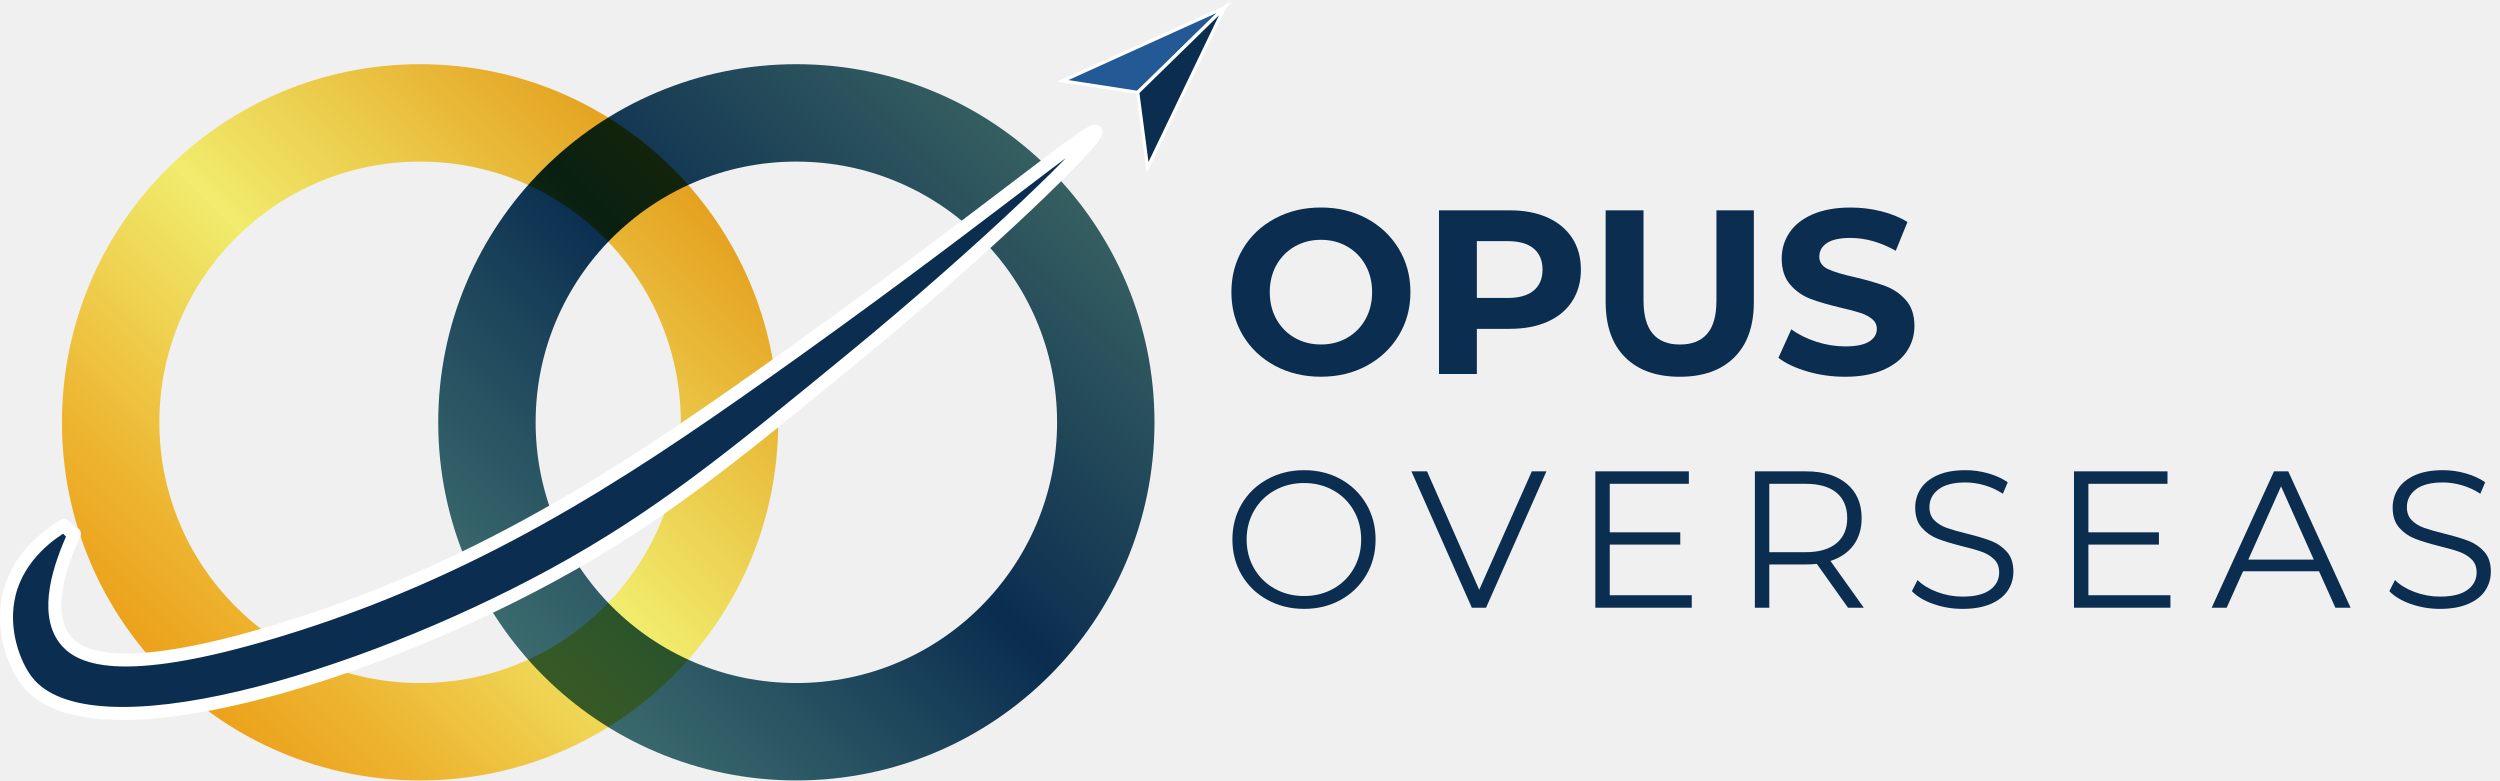
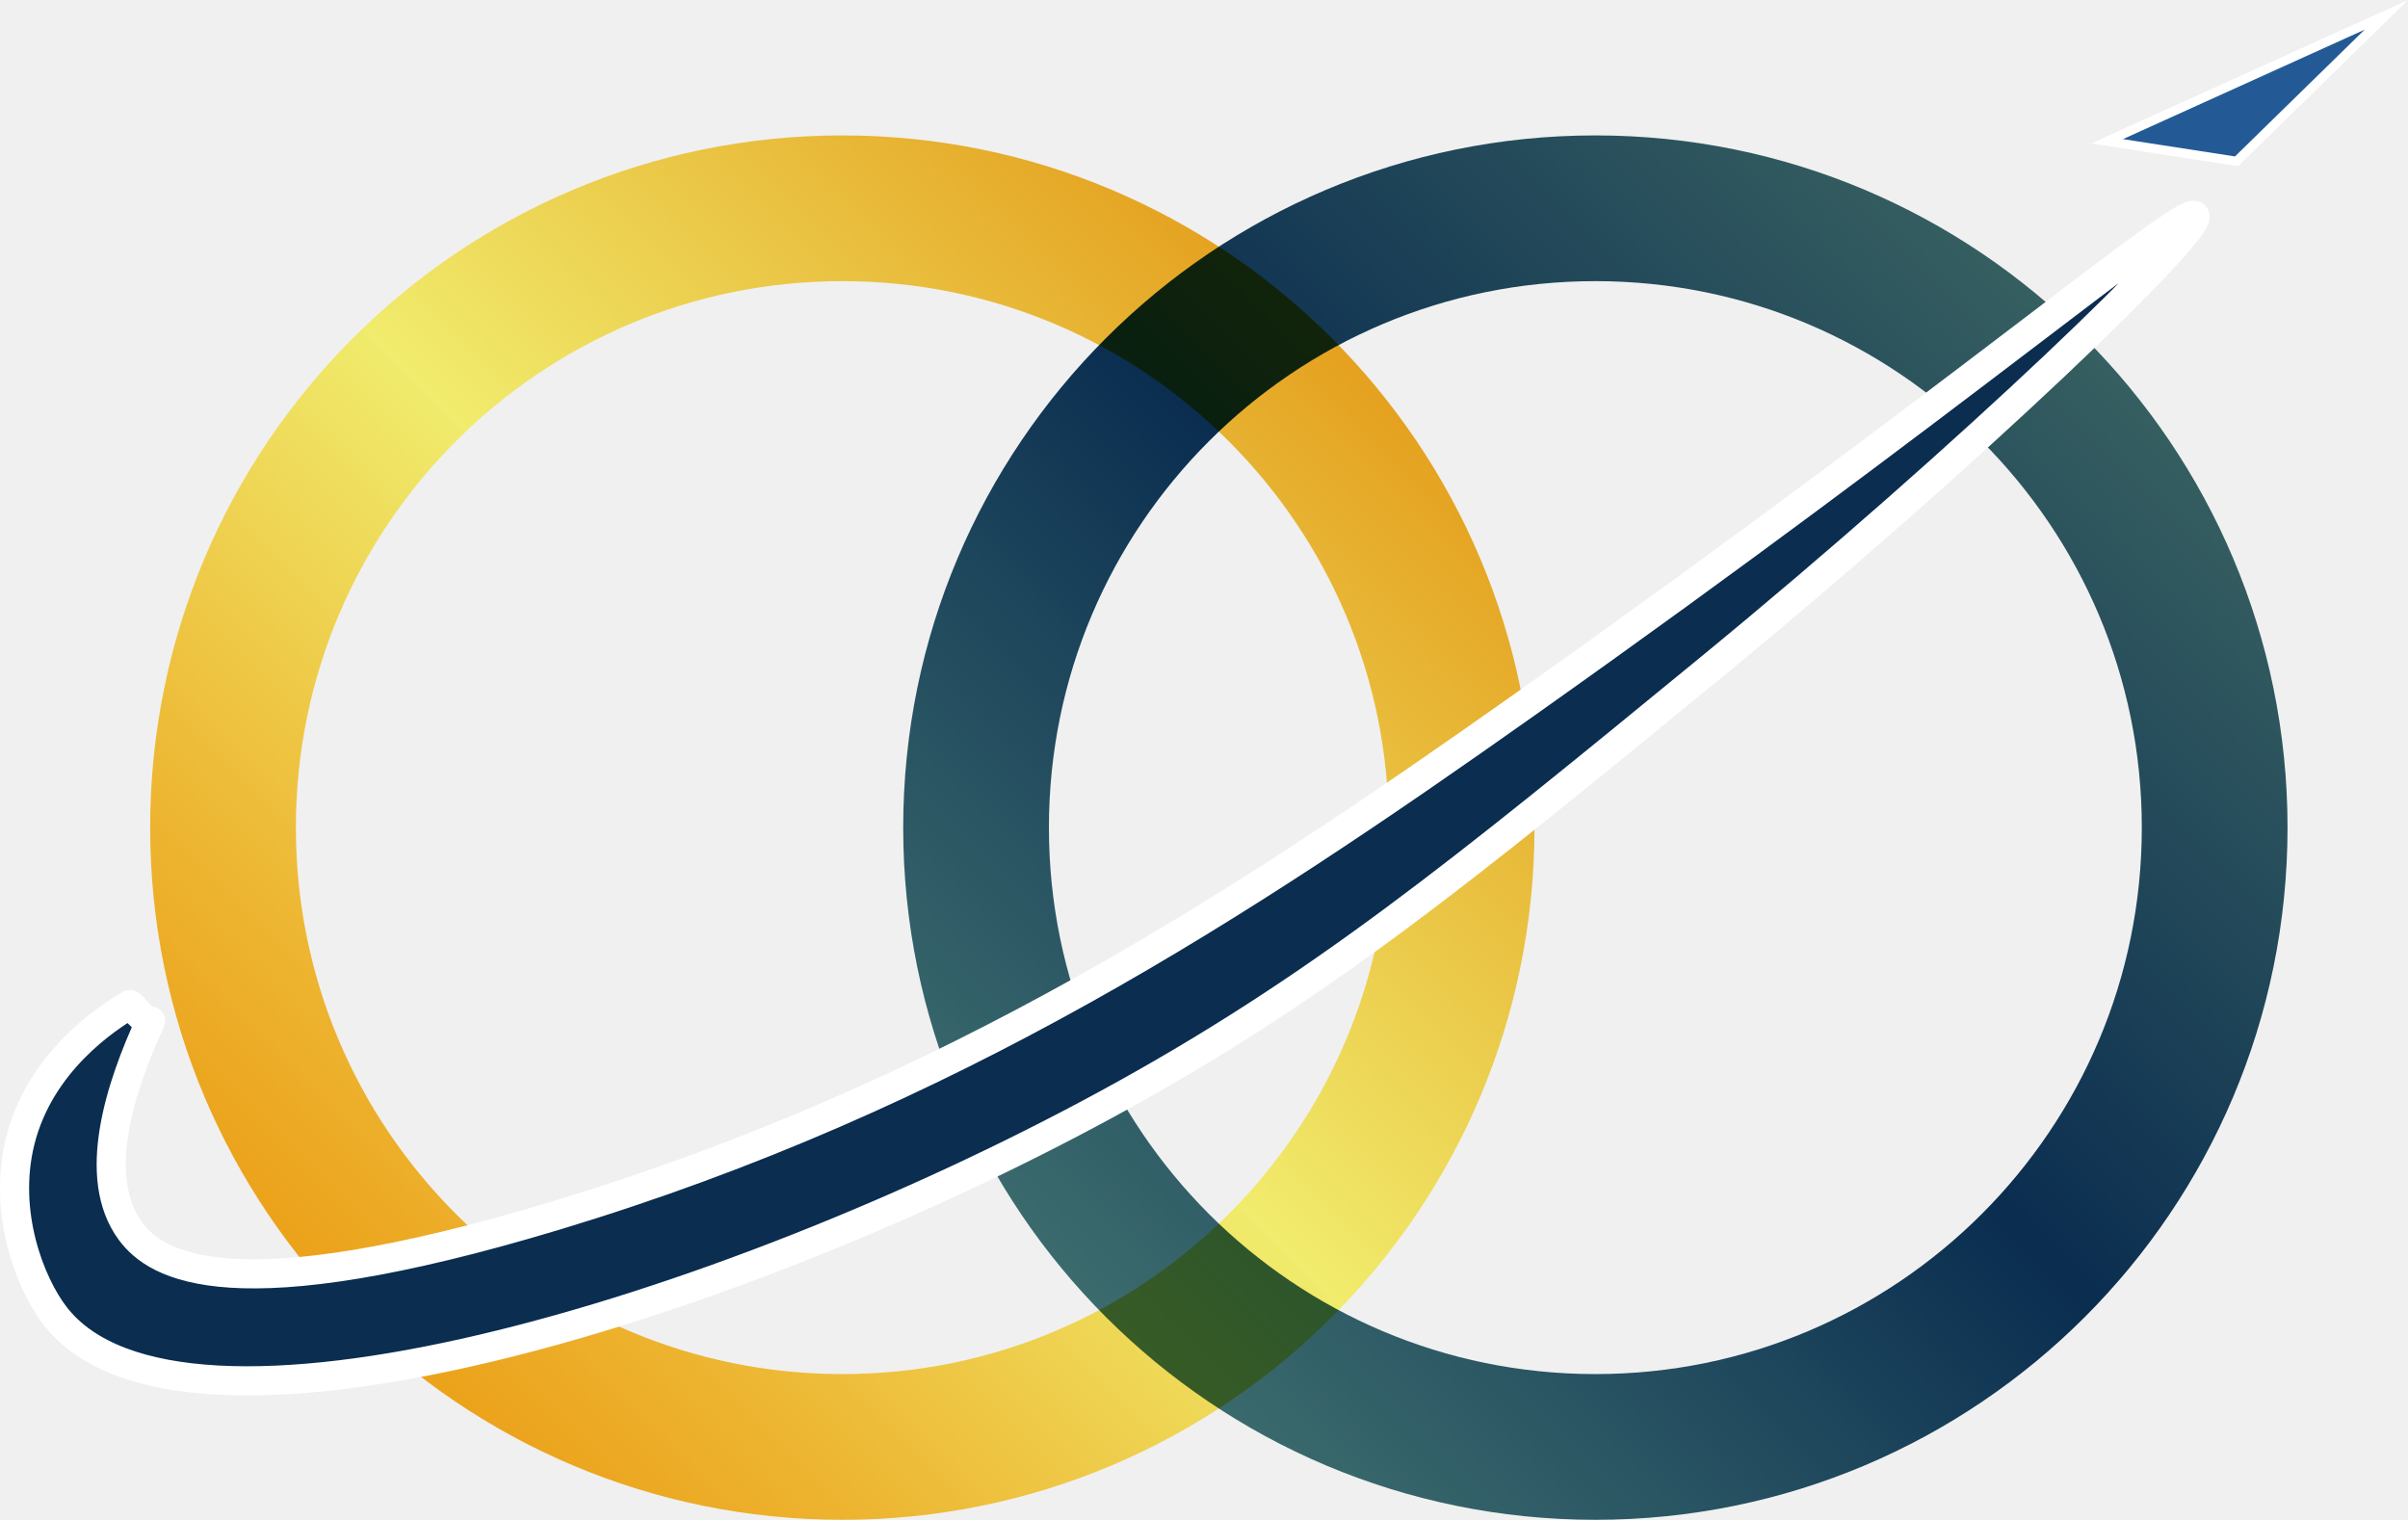
- <svg xmlns="http://www.w3.org/2000/svg" viewBox="0 0 769.98 240.37">
+ <svg xmlns="http://www.w3.org/2000/svg" viewBox="0 0 661 417.17">
  <defs>
    <style>
      .cls-1 {
-         stroke: url(#linear-gradient);
+         fill: #235a96;
+         stroke-width: 2.5px;
      }

-       .cls-1, .cls-2, .cls-3, .cls-4 {
+       .cls-1, .cls-2 {
+         stroke: #fff;
+       }
+ 
+       .cls-1, .cls-3, .cls-4 {
        stroke-miterlimit: 10;
      }

-       .cls-1, .cls-4 {
-         fill: none;
-         stroke-width: 30px;
+       .cls-2 {
+         fill: #0a2d50;
+         stroke-linecap: round;
+         stroke-linejoin: round;
+         stroke-width: 8px;
      }

-       .cls-2, .cls-3, .cls-5 {
-         stroke: #fff;
-       }
- 
-       .cls-2, .cls-5, .cls-6 {
-         fill: #0a2d50;
-       }
- 
-       .cls-7 {
+       .cls-5 {
        isolation: isolate;
      }

      .cls-3 {
-         fill: #235a96;
+         mix-blend-mode: multiply;
+         stroke: url(#linear-gradient-2);
      }

-       .cls-5 {
-         stroke-linecap: round;
-         stroke-linejoin: round;
-         stroke-width: 4px;
+       .cls-3, .cls-4 {
+         fill: none;
+         stroke-width: 40px;
      }

      .cls-4 {
-         mix-blend-mode: multiply;
-         stroke: url(#linear-gradient-2);
+         stroke: url(#linear-gradient);
      }
    </style>
-     <linearGradient id="linear-gradient" x1="51.39" y1="208.06" x2="207.38" y2="52.07" gradientUnits="userSpaceOnUse">
+     <linearGradient id="linear-gradient" x1="96.87" y1="361.52" x2="365.57" y2="92.82" gradientUnits="userSpaceOnUse">
      <stop offset="0" stop-color="#eca11a" />
      <stop offset=".16" stop-color="#edb531" />
      <stop offset=".51" stop-color="#f0eb6c" />
      <stop offset=".51" stop-color="#f1ec6d" />
      <stop offset=".94" stop-color="#e6aa29" />
      <stop offset="1" stop-color="#e5a11f" />
    </linearGradient>
-     <linearGradient id="linear-gradient-2" x1="167.27" y1="208.06" x2="323.26" y2="52.07" gradientUnits="userSpaceOnUse">
+     <linearGradient id="linear-gradient-2" x1="303.58" y1="361.52" x2="572.28" y2="92.82" gradientUnits="userSpaceOnUse">
      <stop offset="0" stop-color="#3b6b6d" />
      <stop offset=".21" stop-color="#285362" />
      <stop offset=".51" stop-color="#0a2d50" />
      <stop offset="1" stop-color="#365f61" />
    </linearGradient>
  </defs>
-   <g class="cls-7">
+   <g class="cls-5">
    <g id="Layer_2" data-name="Layer 2">
      <g id="Layer_1-2" data-name="Layer 1">
-         <g>
-           <g>
-             <path class="cls-6" d="M392.68,112.65c-4.2-2.26-7.49-5.36-9.86-9.32s-3.56-8.41-3.56-13.36,1.19-9.4,3.56-13.36,5.66-7.07,9.86-9.32c4.2-2.26,8.92-3.38,14.15-3.38s9.94,1.13,14.11,3.38c4.18,2.26,7.46,5.36,9.86,9.32,2.4,3.96,3.6,8.41,3.6,13.36s-1.2,9.4-3.6,13.36c-2.4,3.96-5.69,7.07-9.86,9.32s-8.88,3.38-14.11,3.38-9.95-1.13-14.15-3.38ZM414.9,104.05c2.4-1.37,4.28-3.28,5.65-5.72,1.37-2.45,2.05-5.23,2.05-8.35s-.68-5.9-2.05-8.35c-1.37-2.45-3.25-4.36-5.65-5.72-2.4-1.37-5.09-2.05-8.06-2.05s-5.66.68-8.06,2.05c-2.4,1.37-4.28,3.28-5.65,5.72s-2.05,5.23-2.05,8.35.68,5.9,2.05,8.35c1.37,2.45,3.25,4.36,5.65,5.72,2.4,1.37,5.09,2.05,8.06,2.05s5.66-.68,8.06-2.05Z" />
-             <path class="cls-6" d="M476.64,67c3.29,1.49,5.82,3.6,7.6,6.34,1.78,2.74,2.66,5.98,2.66,9.72s-.89,6.92-2.66,9.68c-1.78,2.76-4.31,4.87-7.6,6.34-3.29,1.46-7.16,2.2-11.63,2.2h-10.15v13.9h-11.66v-50.4h21.82c4.46,0,8.34.75,11.63,2.23ZM472.35,89.5c1.82-1.51,2.74-3.66,2.74-6.44s-.91-5-2.74-6.52-4.49-2.27-7.99-2.27h-9.5v17.5h9.5c3.5,0,6.17-.76,7.99-2.27Z" />
-             <path class="cls-6" d="M500.54,110.06c-4.01-3.98-6.01-9.67-6.01-17.06v-28.22h11.66v27.79c0,9.03,3.74,13.54,11.23,13.54,3.65,0,6.43-1.09,8.35-3.28,1.92-2.18,2.88-5.6,2.88-10.26v-27.79h11.52v28.22c0,7.39-2,13.08-6.01,17.06-4.01,3.99-9.61,5.98-16.81,5.98s-12.8-1.99-16.81-5.98Z" />
-             <path class="cls-6" d="M556.7,114.42c-3.72-1.08-6.71-2.48-8.96-4.21l3.96-8.78c2.16,1.58,4.73,2.86,7.7,3.82,2.98.96,5.95,1.44,8.93,1.44,3.31,0,5.76-.49,7.34-1.48,1.58-.98,2.38-2.29,2.38-3.92,0-1.2-.47-2.2-1.4-2.99-.94-.79-2.14-1.43-3.6-1.91-1.46-.48-3.45-1.01-5.94-1.58-3.84-.91-6.98-1.82-9.43-2.74-2.45-.91-4.55-2.38-6.3-4.39-1.75-2.02-2.63-4.7-2.63-8.06,0-2.93.79-5.58,2.38-7.96s3.97-4.26,7.16-5.65c3.19-1.39,7.09-2.09,11.7-2.09,3.22,0,6.36.38,9.43,1.15,3.07.77,5.76,1.87,8.06,3.31l-3.6,8.86c-4.66-2.64-9.31-3.96-13.97-3.96-3.26,0-5.68.53-7.24,1.58-1.56,1.06-2.34,2.45-2.34,4.18s.9,3.01,2.7,3.85c1.8.84,4.55,1.67,8.24,2.48,3.84.91,6.98,1.82,9.43,2.74,2.45.91,4.55,2.35,6.3,4.32,1.75,1.97,2.63,4.63,2.63,7.99,0,2.88-.8,5.51-2.41,7.88-1.61,2.38-4.02,4.26-7.24,5.65-3.22,1.39-7.13,2.09-11.74,2.09-3.99,0-7.84-.54-11.56-1.62Z" />
-             <path class="cls-6" d="M390.34,184.74c-3.38-1.86-6.02-4.41-7.92-7.65-1.9-3.24-2.85-6.88-2.85-10.92s.95-7.68,2.85-10.92c1.9-3.24,4.54-5.79,7.92-7.65,3.38-1.86,7.15-2.79,11.31-2.79s7.91.92,11.25,2.76c3.34,1.84,5.97,4.39,7.89,7.65,1.92,3.26,2.88,6.91,2.88,10.95s-.96,7.69-2.88,10.95c-1.92,3.26-4.55,5.81-7.89,7.65-3.34,1.84-7.09,2.76-11.25,2.76s-7.93-.93-11.31-2.79ZM410.65,181.32c2.68-1.5,4.78-3.58,6.3-6.24,1.52-2.66,2.28-5.63,2.28-8.91s-.76-6.25-2.28-8.91c-1.52-2.66-3.62-4.74-6.3-6.24-2.68-1.5-5.68-2.25-9-2.25s-6.33.75-9.03,2.25-4.82,3.58-6.36,6.24c-1.54,2.66-2.31,5.63-2.31,8.91s.77,6.25,2.31,8.91,3.66,4.74,6.36,6.24,5.71,2.25,9.03,2.25,6.32-.75,9-2.25Z" />
-             <path class="cls-6" d="M476.29,145.17l-18.6,42h-4.38l-18.6-42h4.8l16.08,36.48,16.2-36.48h4.5Z" />
-             <path class="cls-6" d="M521.05,183.33v3.84h-29.7v-42h28.8v3.84h-24.36v14.94h21.72v3.78h-21.72v15.6h25.26Z" />
-             <path class="cls-6" d="M569.17,187.17l-9.6-13.5c-1.08.12-2.2.18-3.36.18h-11.28v13.32h-4.44v-42h15.72c5.36,0,9.56,1.28,12.6,3.84,3.04,2.56,4.56,6.08,4.56,10.56,0,3.28-.83,6.05-2.49,8.31-1.66,2.26-4.03,3.89-7.11,4.89l10.26,14.4h-4.86ZM565.63,167.31c2.2-1.84,3.3-4.42,3.3-7.74s-1.1-6.01-3.3-7.83c-2.2-1.82-5.38-2.73-9.54-2.73h-11.16v21.06h11.16c4.16,0,7.34-.92,9.54-2.76Z" />
-             <path class="cls-6" d="M595.48,186.03c-2.86-1-5.07-2.32-6.63-3.96l1.74-3.42c1.52,1.52,3.54,2.75,6.06,3.69,2.52.94,5.12,1.41,7.8,1.41,3.76,0,6.58-.69,8.46-2.07,1.88-1.38,2.82-3.17,2.82-5.37,0-1.68-.51-3.02-1.53-4.02-1.02-1-2.27-1.77-3.75-2.31-1.48-.54-3.54-1.13-6.18-1.77-3.16-.8-5.68-1.57-7.56-2.31s-3.49-1.87-4.83-3.39c-1.34-1.52-2.01-3.58-2.01-6.18,0-2.12.56-4.05,1.68-5.79s2.84-3.13,5.16-4.17c2.32-1.04,5.2-1.56,8.64-1.56,2.4,0,4.75.33,7.05.99,2.3.66,4.29,1.57,5.97,2.73l-1.5,3.54c-1.76-1.16-3.64-2.03-5.64-2.61-2-.58-3.96-.87-5.88-.87-3.68,0-6.45.71-8.31,2.13-1.86,1.42-2.79,3.25-2.79,5.49,0,1.68.51,3.03,1.53,4.05,1.02,1.02,2.3,1.8,3.84,2.34,1.54.54,3.61,1.13,6.21,1.77,3.08.76,5.57,1.51,7.47,2.25s3.51,1.86,4.83,3.36c1.32,1.5,1.98,3.53,1.98,6.09,0,2.12-.57,4.05-1.71,5.79-1.14,1.74-2.89,3.12-5.25,4.14-2.36,1.02-5.26,1.53-8.7,1.53-3.12,0-6.11-.5-8.97-1.5Z" />
-             <path class="cls-6" d="M668.47,183.33v3.84h-29.7v-42h28.8v3.84h-24.36v14.94h21.72v3.78h-21.72v15.6h25.26Z" />
-             <path class="cls-6" d="M714.24,175.95h-23.4l-5.04,11.22h-4.62l19.2-42h4.38l19.2,42h-4.68l-5.04-11.22ZM712.62,172.35l-10.08-22.56-10.08,22.56h20.16Z" />
-             <path class="cls-6" d="M742.53,186.03c-2.86-1-5.07-2.32-6.63-3.96l1.74-3.42c1.52,1.52,3.54,2.75,6.06,3.69,2.52.94,5.12,1.41,7.8,1.41,3.76,0,6.58-.69,8.46-2.07,1.88-1.38,2.82-3.17,2.82-5.37,0-1.68-.51-3.02-1.53-4.02-1.02-1-2.27-1.77-3.75-2.31-1.48-.54-3.54-1.13-6.18-1.77-3.16-.8-5.68-1.57-7.56-2.31s-3.49-1.87-4.83-3.39c-1.34-1.52-2.01-3.58-2.01-6.18,0-2.12.56-4.05,1.68-5.79s2.84-3.13,5.16-4.17c2.32-1.04,5.2-1.56,8.64-1.56,2.4,0,4.75.33,7.05.99,2.3.66,4.29,1.57,5.97,2.73l-1.5,3.54c-1.76-1.16-3.64-2.03-5.64-2.61-2-.58-3.96-.87-5.88-.87-3.68,0-6.45.71-8.31,2.13-1.86,1.42-2.79,3.25-2.79,5.49,0,1.68.51,3.03,1.53,4.05,1.02,1.02,2.3,1.8,3.84,2.34,1.54.54,3.61,1.13,6.21,1.77,3.08.76,5.57,1.51,7.47,2.25s3.51,1.86,4.83,3.36c1.32,1.5,1.98,3.53,1.98,6.09,0,2.12-.57,4.05-1.71,5.79-1.14,1.74-2.89,3.12-5.25,4.14-2.36,1.02-5.26,1.53-8.7,1.53-3.12,0-6.11-.5-8.97-1.5Z" />
-           </g>
-           <polygon class="cls-3" points="377.13 2.34 350.41 28.47 327.32 24.9 377.13 2.34" />
-           <polygon class="cls-2" points="377.13 2.34 353.45 51.62 350.41 28.47 377.13 2.34" />
-           <circle class="cls-1" cx="129.38" cy="130.07" r="95.3" />
-           <circle class="cls-4" cx="245.27" cy="130.07" r="95.3" />
-           <path class="cls-5" d="M337.51,40.47c-1.52-1.78-37.02,28.46-103.04,75.16-43.66,30.88-88.52,60.36-149.14,78.67-49.97,15.09-61.54,7.76-65.49,2.41-6.14-8.32-1.56-22.27,3.09-32.33-.25-.03-.5-.09-.75-.17-.77-.61-1.4-1.27-1.92-1.96l-.52-.42c-3.51,2.08-13.83,8.79-16.87,21.03-2.74,11,1.53,21.92,5.41,26.92,19.14,24.66,102.39-.4,161.49-32.44,32.81-17.79,55.09-36.06,92.8-66.97,40.9-33.53,76.51-68.07,74.95-69.9Z" />
-         </g>
+         <polygon class="cls-1" points="655.06 4.07 613.93 44.27 578.41 38.78 655.06 4.07" />
+         <circle class="cls-4" cx="231.22" cy="227.17" r="170" />
+         <circle class="cls-3" cx="437.93" cy="227.17" r="170" />
+         <path class="cls-2" d="M602.47,59.23c-2.71-3.18-66.03,50.77-183.81,134.08-77.88,55.09-157.89,107.67-266.02,140.33-89.14,26.92-109.77,13.84-116.82,4.31-10.95-14.83-2.79-39.73,5.51-57.67-.44-.06-.89-.16-1.34-.31-1.37-1.09-2.5-2.26-3.42-3.5l-.93-.74c-6.26,3.7-24.67,15.68-30.1,37.52-4.88,19.62,2.73,39.1,9.64,48.01,34.14,43.99,182.64-.7,288.06-57.86,58.52-31.73,98.27-64.32,165.53-119.46,72.96-59.81,136.48-121.41,133.69-124.69Z" />
      </g>
    </g>
  </g>
</svg>
